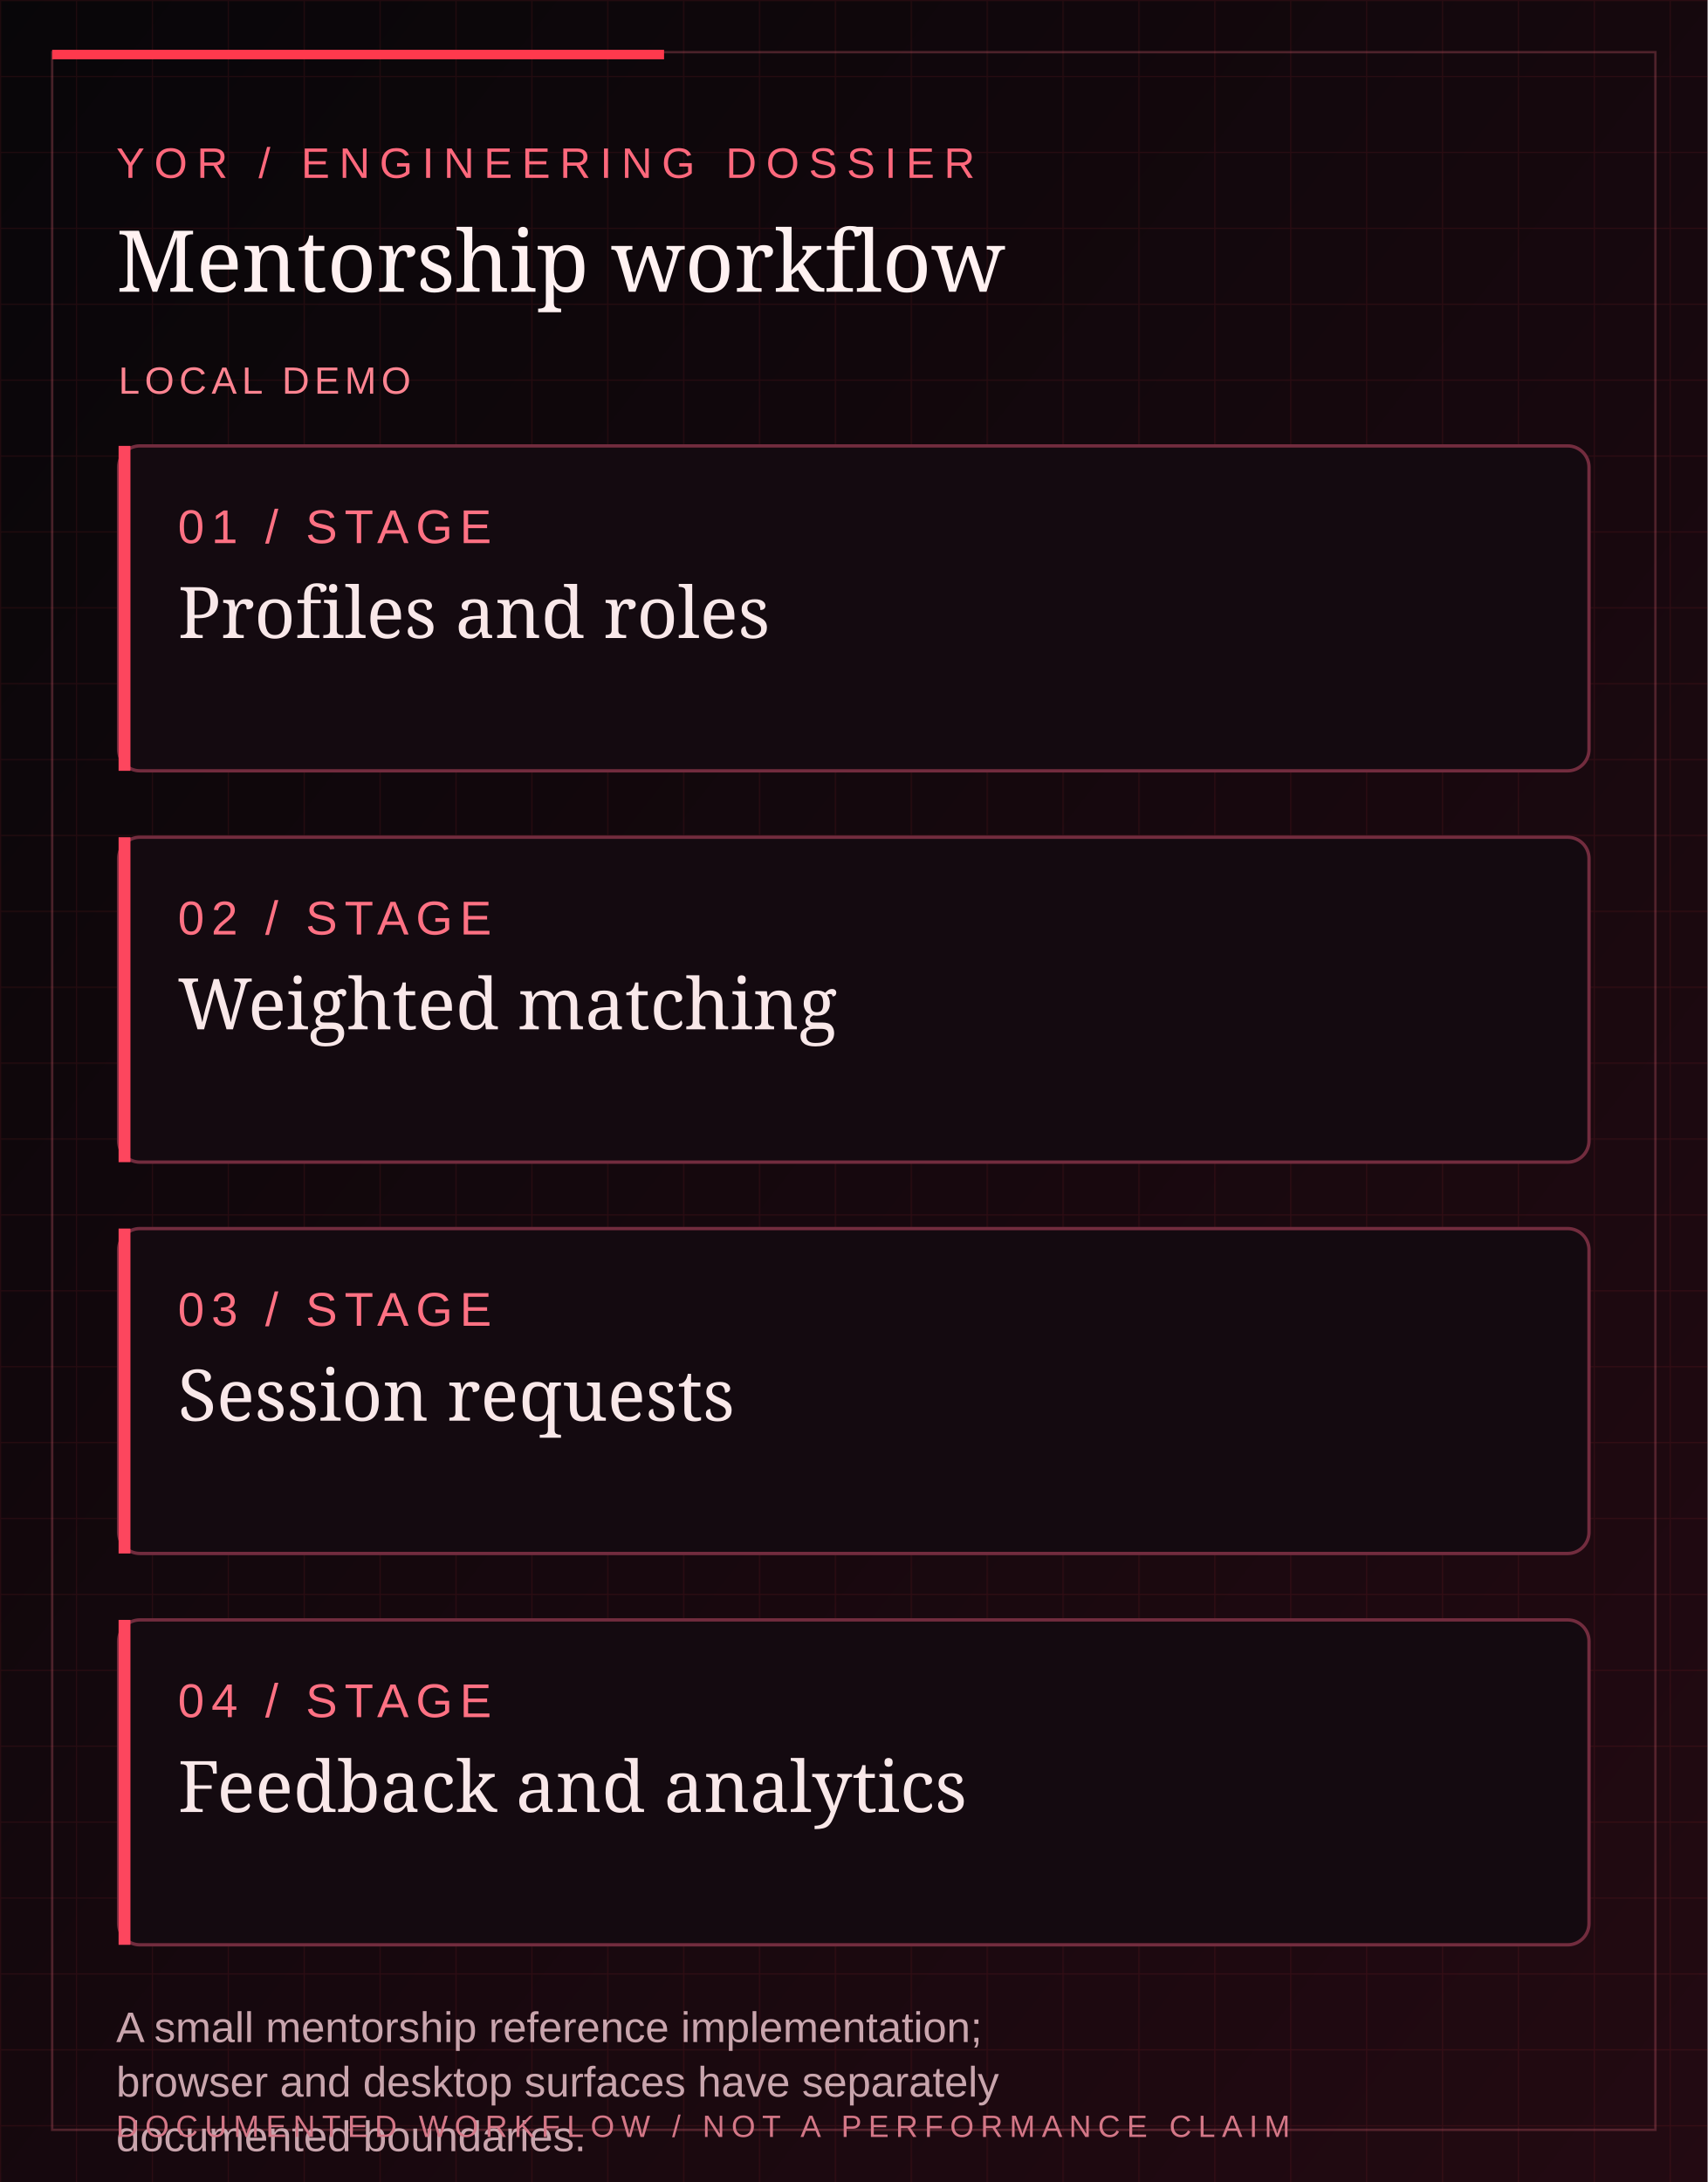
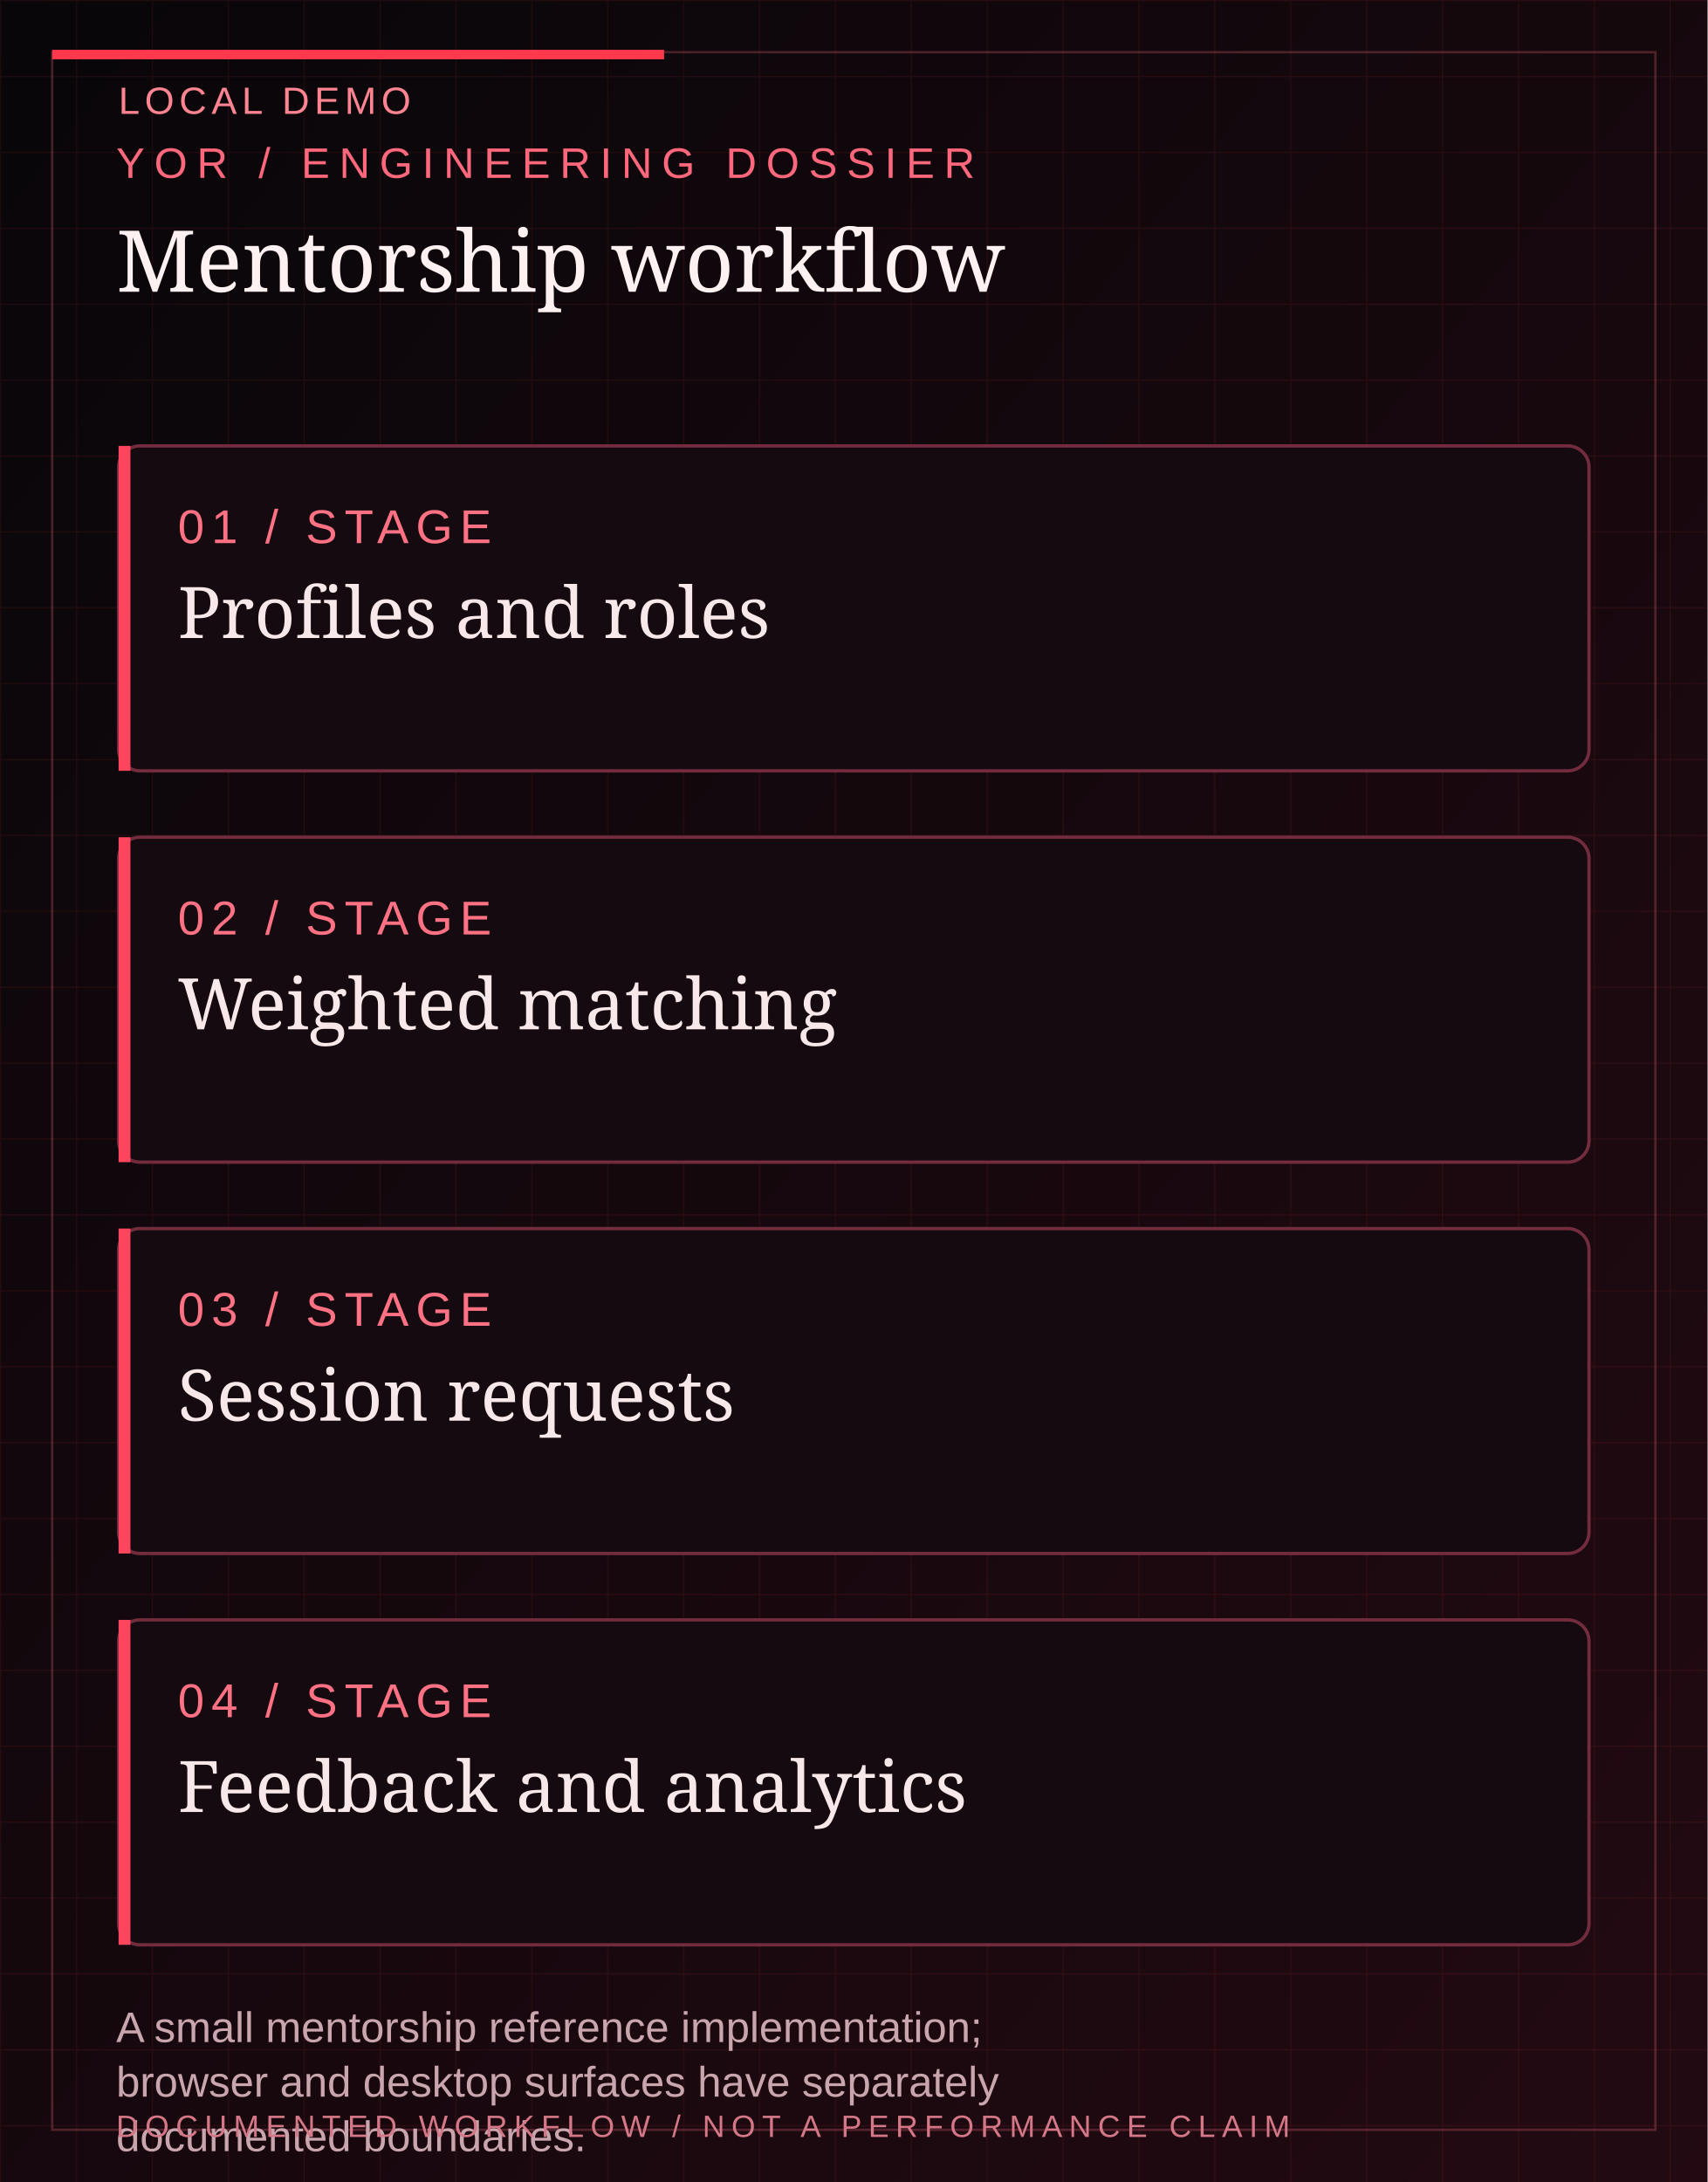
<svg xmlns="http://www.w3.org/2000/svg" width="720" height="920" viewBox="0 0 720 920" role="img" aria-labelledby="tit des">
  <defs>
    <linearGradient id="bg" x1="0" x2="1" y1="0" y2="1">
      <stop stop-color="#080609" />
      <stop offset="1" stop-color="#230a12" />
    </linearGradient>
    <pattern id="grid" width="32" height="32" patternUnits="userSpaceOnUse">
      <path d="M32 0H0V32" fill="none" stroke="#ff394d" stroke-opacity=".09" />
    </pattern>
  </defs>
  <rect width="720" height="920" fill="url(#bg)" />
  <rect width="720" height="920" fill="url(#grid)" />
  <rect x="22" y="22" width="676" height="876" fill="none" stroke="#a64a59" stroke-opacity=".4" />
  <path d="M22 23 H280" stroke="#ff394d" stroke-width="4" />
  <text x="49" y="75" font-family="Arial,sans-serif" font-size="18" letter-spacing="4" fill="#ff687c">YOR / ENGINEERING DOSSIER</text>
  <text x="49" y="123" font-size="36" fill="#fff1f1" font-family="Georgia,serif">Mentorship workflow</text>
-   <text x="50" y="166" font-size="16" font-family="Arial,sans-serif" letter-spacing="2.1" fill="#ff8491">LOCAL DEMO</text>
+   <text x="50" y="48" font-size="16" font-family="Arial,sans-serif" letter-spacing="2.1" fill="#ff8491">LOCAL DEMO</text>
  <g>
    <rect x="50" y="188" width="620" height="137" rx="9" fill="#140a10" stroke="#722c3e" stroke-width="1.4" />
    <rect x="50" y="188" width="5" height="137" fill="#fd465e" />
    <text x="75" y="229" fill="#ff7183" font-size="20" letter-spacing="3" font-family="Arial,sans-serif">01 / STAGE</text>
    <text x="75" y="269" font-size="30" fill="#f9e8e9" font-family="Georgia,serif">Profiles and roles</text>
  </g>
  <g>
    <rect x="50" y="353" width="620" height="137" rx="9" fill="#140a10" stroke="#722c3e" stroke-width="1.4" />
    <rect x="50" y="353" width="5" height="137" fill="#fd465e" />
    <text x="75" y="394" fill="#ff7183" font-size="20" letter-spacing="3" font-family="Arial,sans-serif">02 / STAGE</text>
    <text x="75" y="434" font-size="30" fill="#f9e8e9" font-family="Georgia,serif">Weighted matching</text>
  </g>
  <g>
    <rect x="50" y="518" width="620" height="137" rx="9" fill="#140a10" stroke="#722c3e" stroke-width="1.4" />
    <rect x="50" y="518" width="5" height="137" fill="#fd465e" />
    <text x="75" y="559" fill="#ff7183" font-size="20" letter-spacing="3" font-family="Arial,sans-serif">03 / STAGE</text>
    <text x="75" y="599" font-size="30" fill="#f9e8e9" font-family="Georgia,serif">Session requests</text>
  </g>
  <g>
    <rect x="50" y="683" width="620" height="137" rx="9" fill="#140a10" stroke="#722c3e" stroke-width="1.4" />
    <rect x="50" y="683" width="5" height="137" fill="#fd465e" />
    <text x="75" y="724" fill="#ff7183" font-size="20" letter-spacing="3" font-family="Arial,sans-serif">04 / STAGE</text>
    <text x="75" y="764" font-size="30" fill="#f9e8e9" font-family="Georgia,serif">Feedback and analytics</text>
  </g>
  <text x="49" y="861" font-size="18" fill="#c9a5ad" font-family="Arial,sans-serif">A small mentorship reference implementation;</text>
  <text x="49" y="884" font-size="18" fill="#c9a5ad" font-family="Arial,sans-serif">browser and desktop surfaces have separately</text>
  <text x="49" y="907" font-size="18" fill="#c9a5ad" font-family="Arial,sans-serif">documented boundaries.</text>
  <text x="49" y="901" font-family="Arial,sans-serif" font-size="13" letter-spacing="2.8" fill="#d47787">DOCUMENTED WORKFLOW / NOT A PERFORMANCE CLAIM</text>
</svg>
